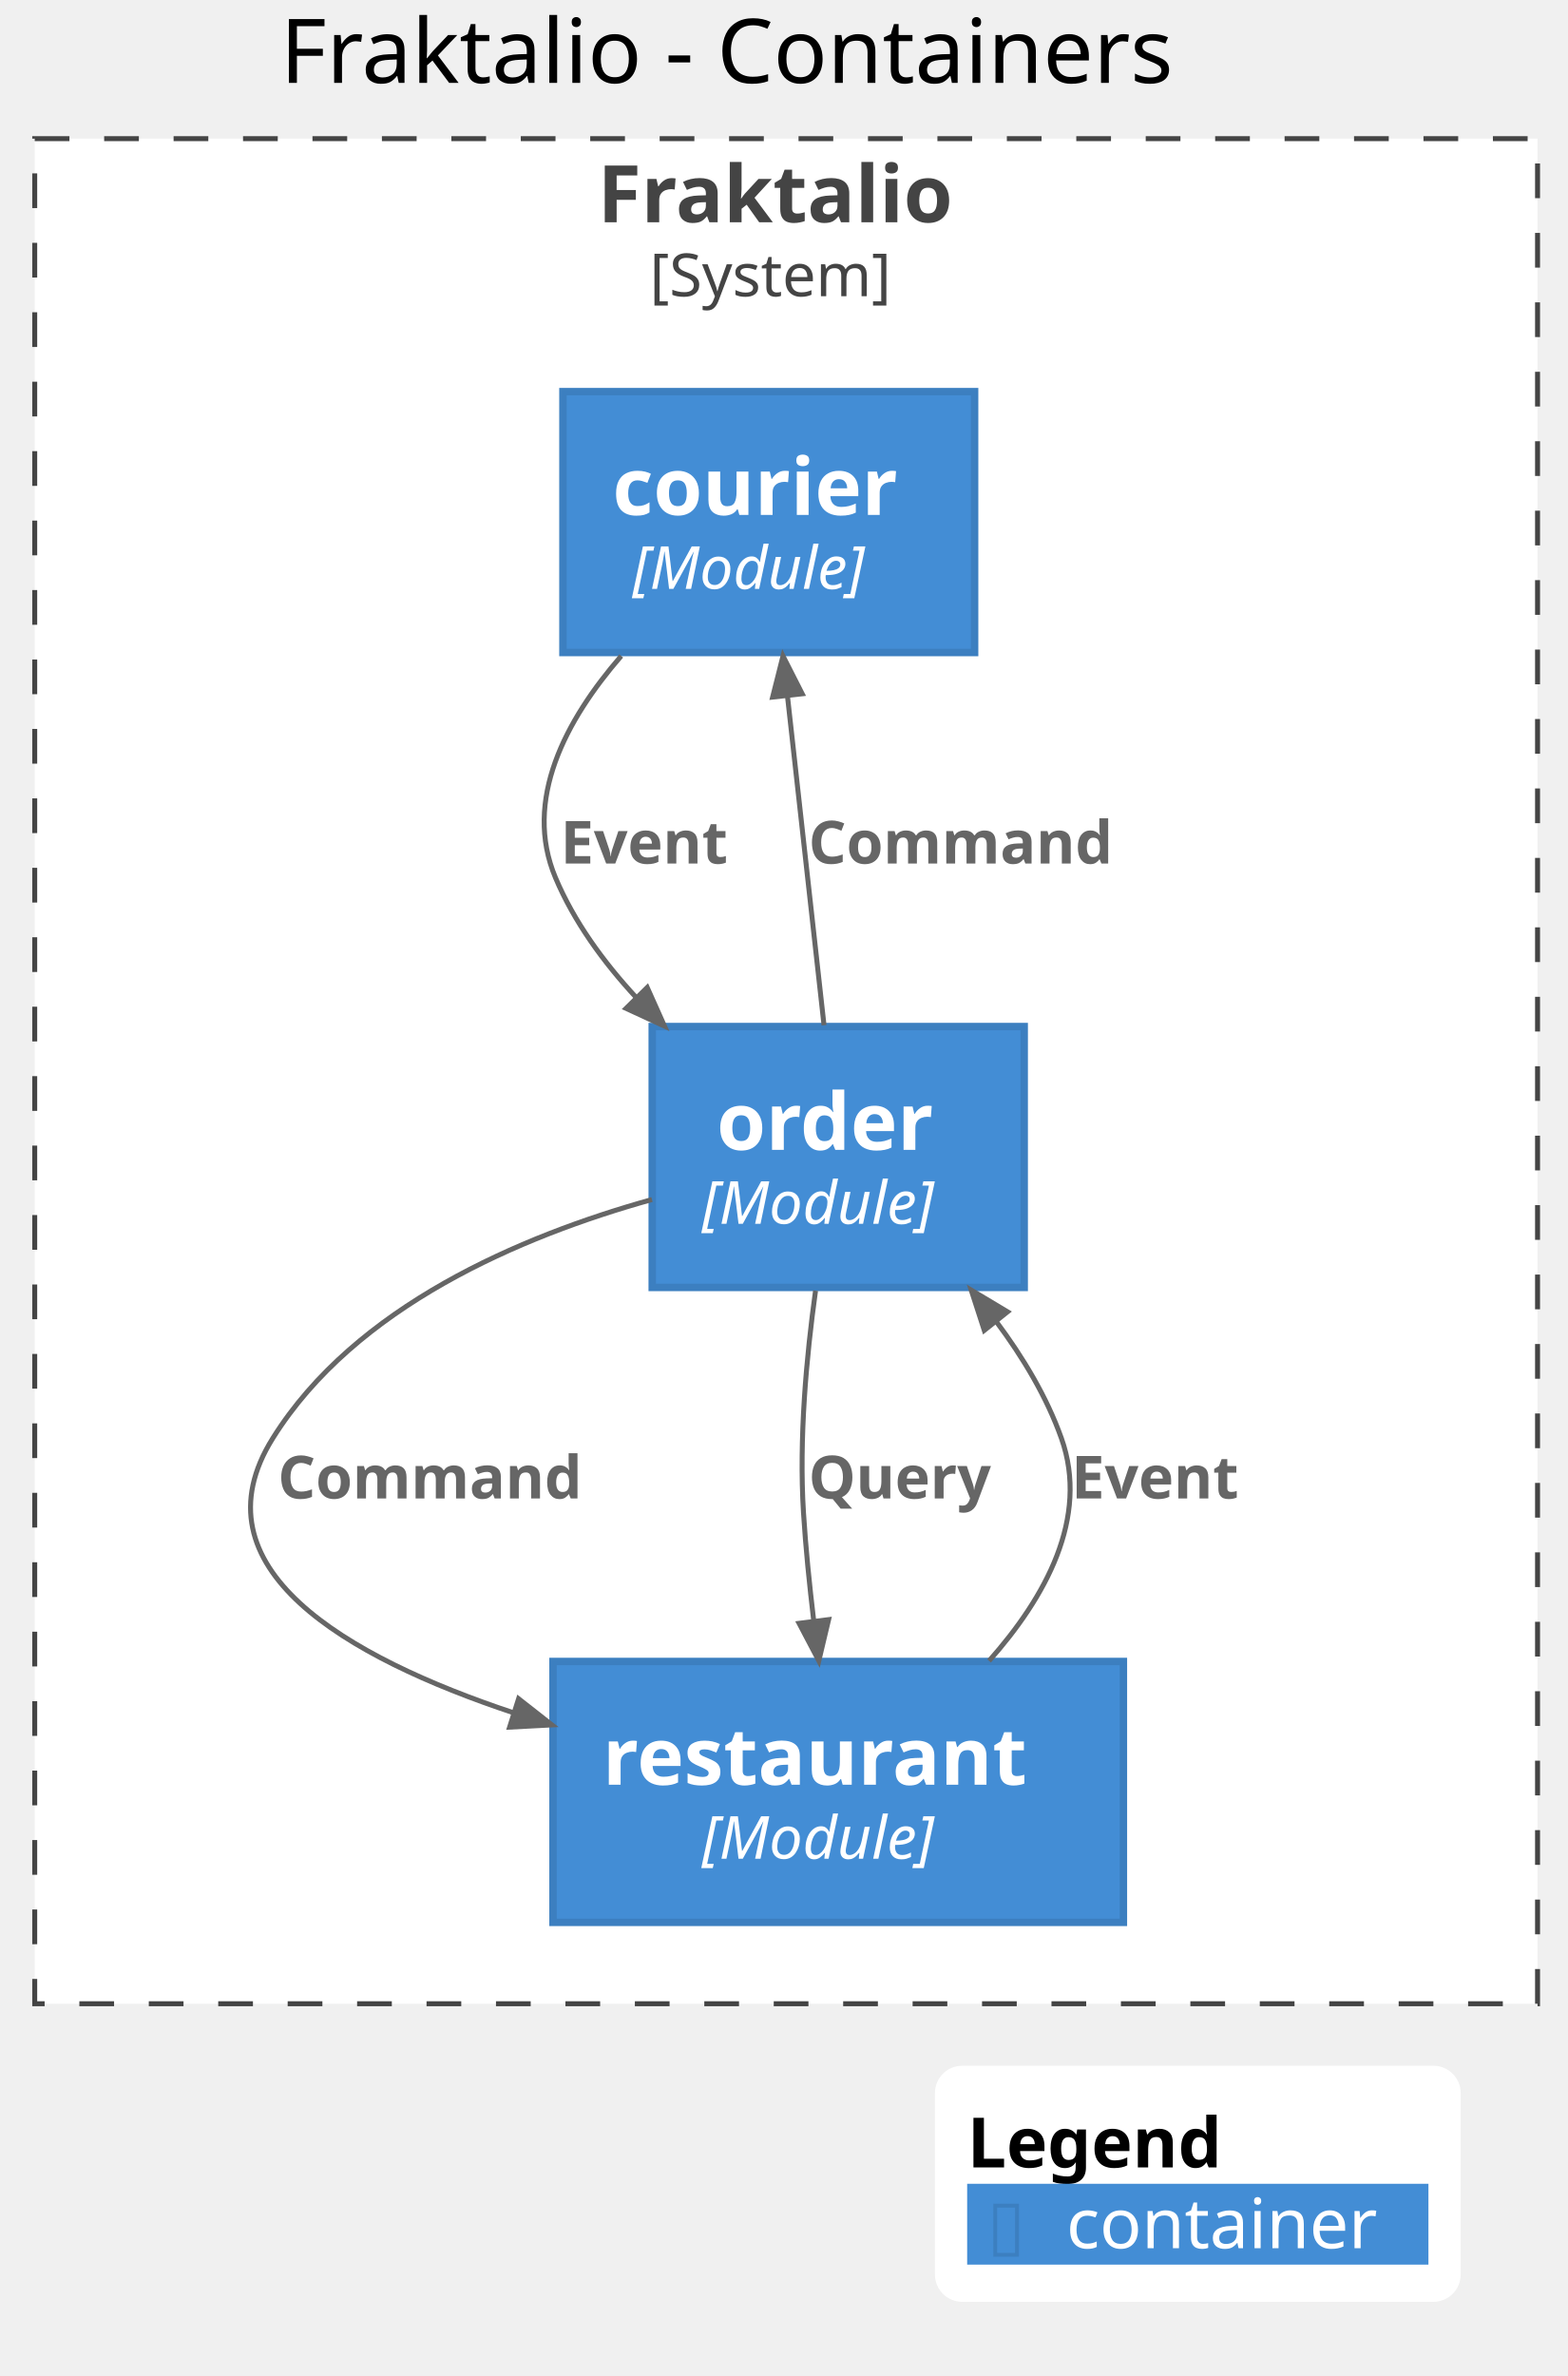
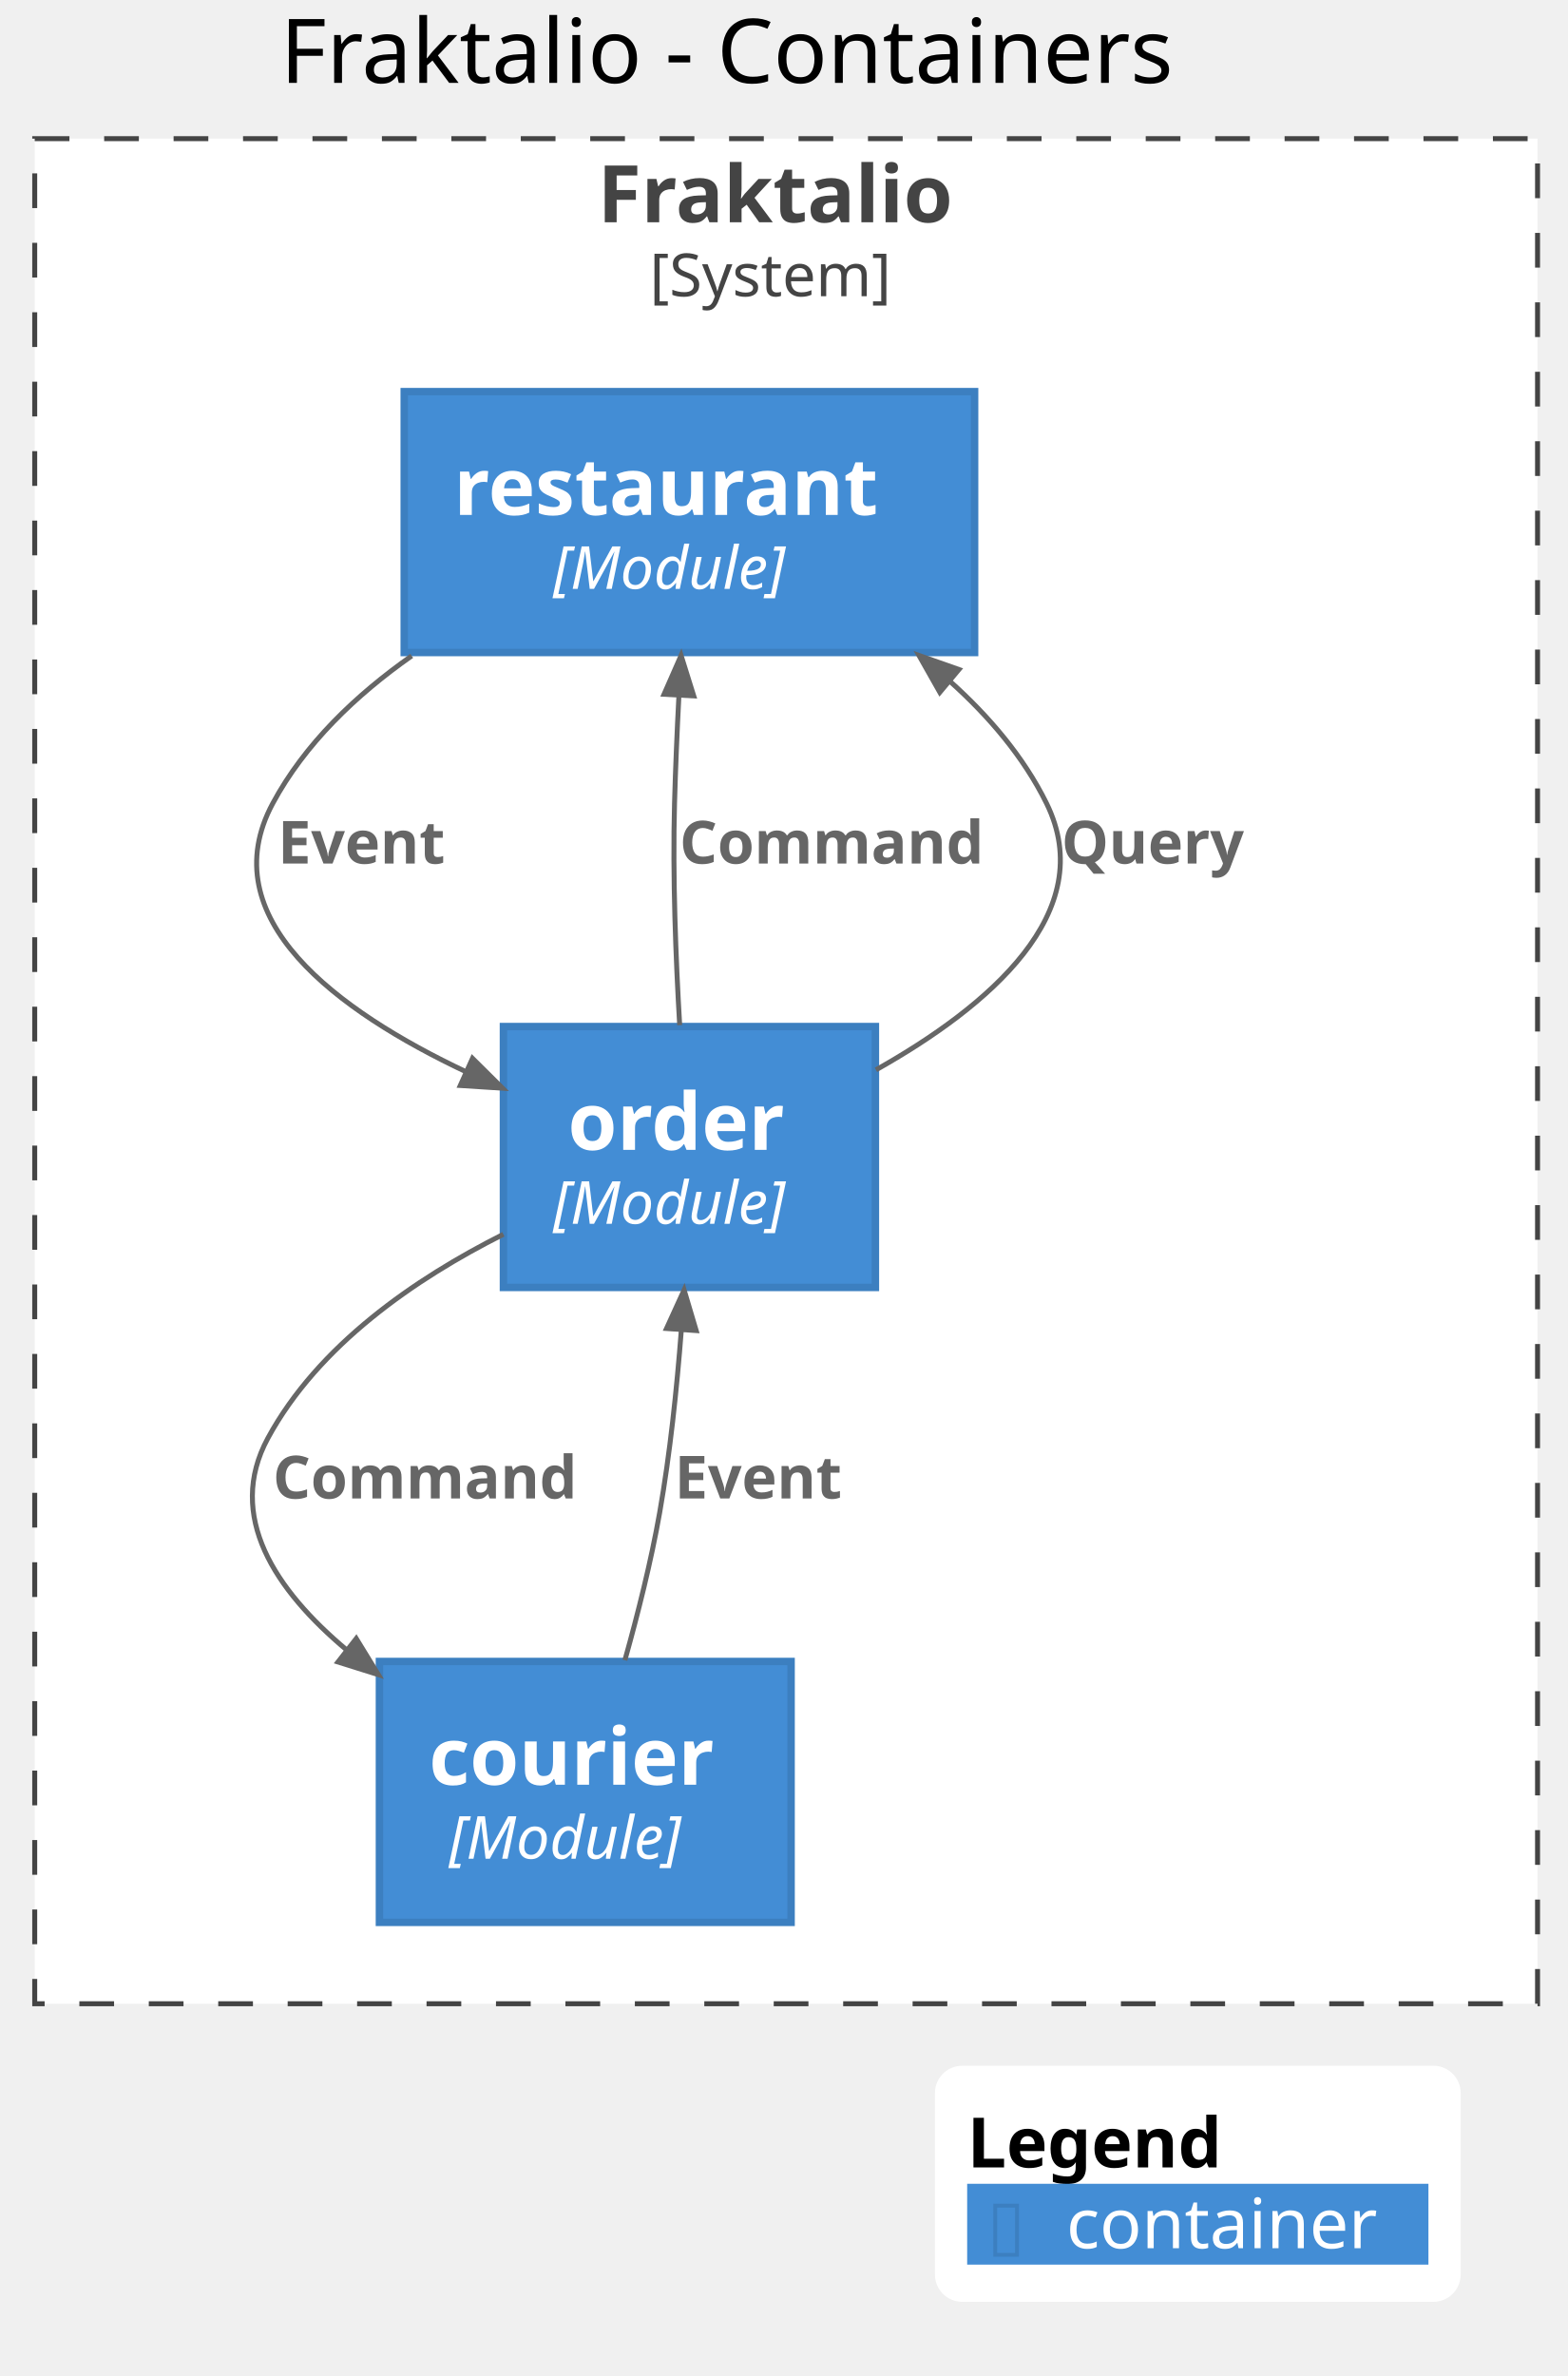
<svg xmlns="http://www.w3.org/2000/svg" contentScriptType="application/ecmascript" contentStyleType="text/css" height="479px" preserveAspectRatio="none" style="width:316px;height:479px;background:#FFFFFF;" version="1.1" viewBox="0 0 316 479" width="316px" zoomAndPan="magnify">
  <defs />
  <g>
    <text fill="#000000" font-family="sans-serif" font-size="18" lengthAdjust="spacing" textLength="190" x="56.5" y="16.708">Fraktalio - Containers</text>
    <rect fill="#FFFFFF" height="376" style="stroke:#444444;stroke-width:1.0;stroke-dasharray:7.0,7.0;" width="303" x="7" y="27.953" />
    <text fill="#444444" font-family="sans-serif" font-size="16" font-weight="bold" lengthAdjust="spacing" textLength="76" x="120.5" y="44.805">Fraktalio</text>
    <text fill="#444444" font-family="sans-serif" font-size="12" lengthAdjust="spacing" textLength="55" x="131" y="59.717">[System]</text>
-     <rect fill="#438DD5" height="52.594" style="stroke:#3C7FC0;stroke-width:1.5;" width="83" x="113.5" y="78.953" />
-     <text fill="#FFFFFF" font-family="sans-serif" font-size="16" font-weight="bold" lengthAdjust="spacing" textLength="63" x="123.5" y="103.805">courier</text>
-     <text fill="#FFFFFF" font-family="sans-serif" font-size="12" font-style="italic" lengthAdjust="spacing" textLength="55" x="127.5" y="118.717">[Module]</text>
-     <rect fill="#438DD5" height="52.594" style="stroke:#3C7FC0;stroke-width:1.5;" width="75" x="131.5" y="206.953" />
-     <text fill="#FFFFFF" font-family="sans-serif" font-size="16" font-weight="bold" lengthAdjust="spacing" textLength="49" x="144.5" y="231.805">order</text>
-     <text fill="#FFFFFF" font-family="sans-serif" font-size="12" font-style="italic" lengthAdjust="spacing" textLength="55" x="141.5" y="246.717">[Module]</text>
-     <rect fill="#438DD5" height="52.594" style="stroke:#3C7FC0;stroke-width:1.5;" width="115" x="111.5" y="334.953" />
-     <text fill="#FFFFFF" font-family="sans-serif" font-size="16" font-weight="bold" lengthAdjust="spacing" textLength="95" x="121.5" y="359.805">restaurant</text>
-     <text fill="#FFFFFF" font-family="sans-serif" font-size="12" font-style="italic" lengthAdjust="spacing" textLength="55" x="141.5" y="374.717">[Module]</text>
-     <path d="M199.41,334.833 C210.76,322.063 219.68,305.963 214,289.953 C211.05,281.633 206.26,273.643 200.88,266.443 " fill="none" id="Fraktalio.restaurant-to-Fraktalio.order" style="stroke:#666666;stroke-width:1.0;" />
-     <polygon fill="#666666" points="195.81,260.073,198.449,268.199,203.142,264.46,195.81,260.073" style="stroke:#666666;stroke-width:1.0;" />
-     <text fill="#666666" font-family="sans-serif" font-size="12" font-weight="bold" lengthAdjust="spacing" textLength="39" x="216" y="302.092">Event</text>
-     <path d="M131.45,241.823 C105.07,249.173 71.63,263.353 55,289.953 C38.65,316.093 69.76,334.053 103.58,345.313 " fill="none" id="Fraktalio.order-to-Fraktalio.restaurant" style="stroke:#666666;stroke-width:1.0;" />
-     <polygon fill="#666666" points="111.28,347.743,104.558,342.469,102.748,348.19,111.28,347.743" style="stroke:#666666;stroke-width:1.0;" />
-     <text fill="#666666" font-family="sans-serif" font-size="12" font-weight="bold" lengthAdjust="spacing" textLength="69" x="56" y="302.092">Command</text>
-     <path d="M164.43,260.203 C162.58,273.533 161.07,290.103 162,304.953 C162.44,311.993 163.2,319.493 164.05,326.643 " fill="none" id="Fraktalio.order-to-Fraktalio.restaurant-1" style="stroke:#666666;stroke-width:1.0;" />
-     <polygon fill="#666666" points="165.09,334.823,167.067,326.511,161.114,327.26,165.09,334.823" style="stroke:#666666;stroke-width:1.0;" />
-     <text fill="#666666" font-family="sans-serif" font-size="12" font-weight="bold" lengthAdjust="spacing" textLength="42" x="163" y="302.092">Query</text>
-     <path d="M125.25,132.243 C114.04,145.173 105.42,161.363 112,176.953 C115.73,185.803 121.64,193.933 128.27,201.093 " fill="none" id="Fraktalio.courier-to-Fraktalio.order" style="stroke:#666666;stroke-width:1.0;" />
-     <polygon fill="#666666" points="133.98,206.873,130.494,199.073,126.224,203.288,133.98,206.873" style="stroke:#666666;stroke-width:1.0;" />
-     <text fill="#666666" font-family="sans-serif" font-size="12" font-weight="bold" lengthAdjust="spacing" textLength="39" x="113" y="174.092">Event</text>
-     <path d="M166.14,206.683 C164.01,187.503 161.07,161.123 158.76,140.253 " fill="none" id="Fraktalio.order-to-Fraktalio.courier" style="stroke:#666666;stroke-width:1.0;" />
-     <polygon fill="#666666" points="157.87,132.253,155.775,140.536,161.738,139.871,157.87,132.253" style="stroke:#666666;stroke-width:1.0;" />
-     <text fill="#666666" font-family="sans-serif" font-size="12" font-weight="bold" lengthAdjust="spacing" textLength="69" x="163" y="174.092">Command</text>
+     <rect fill="#438DD5" height="52.594" style="stroke:#3C7FC0;stroke-width:1.5;" width="115" x="81.5" y="78.953" />
+     <text fill="#FFFFFF" font-family="sans-serif" font-size="16" font-weight="bold" lengthAdjust="spacing" textLength="95" x="91.5" y="103.805">restaurant</text>
+     <text fill="#FFFFFF" font-family="sans-serif" font-size="12" font-style="italic" lengthAdjust="spacing" textLength="55" x="111.5" y="118.717">[Module]</text>
+     <rect fill="#438DD5" height="52.594" style="stroke:#3C7FC0;stroke-width:1.5;" width="75" x="101.5" y="206.953" />
+     <text fill="#FFFFFF" font-family="sans-serif" font-size="16" font-weight="bold" lengthAdjust="spacing" textLength="49" x="114.5" y="231.805">order</text>
+     <text fill="#FFFFFF" font-family="sans-serif" font-size="12" font-style="italic" lengthAdjust="spacing" textLength="55" x="111.5" y="246.717">[Module]</text>
+     <rect fill="#438DD5" height="52.594" style="stroke:#3C7FC0;stroke-width:1.5;" width="83" x="76.5" y="334.953" />
+     <text fill="#FFFFFF" font-family="sans-serif" font-size="16" font-weight="bold" lengthAdjust="spacing" textLength="63" x="86.5" y="359.805">courier</text>
+     <text fill="#FFFFFF" font-family="sans-serif" font-size="12" font-style="italic" lengthAdjust="spacing" textLength="55" x="90.5" y="374.717">[Module]</text>
+     <path d="M83.01,132.223 C71.78,140.103 61.46,149.943 55,161.953 C42.55,185.093 67.95,203.773 93.99,216.083 " fill="none" id="Fraktalio.restaurant-to-Fraktalio.order" style="stroke:#666666;stroke-width:1.0;" />
+     <polygon fill="#666666" points="101.33,219.383,95.266,213.364,92.804,218.835,101.33,219.383" style="stroke:#666666;stroke-width:1.0;" />
+     <text fill="#666666" font-family="sans-serif" font-size="12" font-weight="bold" lengthAdjust="spacing" textLength="39" x="56" y="174.092">Event</text>
+     <path d="M137.04,206.673 C136.25,193.333 135.6,176.773 136,161.953 C136.19,154.953 136.51,147.453 136.88,140.313 " fill="none" id="Fraktalio.order-to-Fraktalio.restaurant" style="stroke:#666666;stroke-width:1.0;" />
+     <polygon fill="#666666" points="137.32,132.143,133.882,139.965,139.872,140.297,137.32,132.143" style="stroke:#666666;stroke-width:1.0;" />
+     <text fill="#666666" font-family="sans-serif" font-size="12" font-weight="bold" lengthAdjust="spacing" textLength="69" x="137" y="174.092">Command</text>
+     <path d="M176.61,215.683 C199.26,202.953 221.81,183.933 211,161.953 C206.39,152.583 199.36,144.353 191.46,137.293 " fill="none" id="Fraktalio.order-to-Fraktalio.restaurant-1" style="stroke:#666666;stroke-width:1.0;" />
+     <polygon fill="#666666" points="185.28,132.133,189.488,139.569,193.34,134.968,185.28,132.133" style="stroke:#666666;stroke-width:1.0;" />
+     <text fill="#666666" font-family="sans-serif" font-size="12" font-weight="bold" lengthAdjust="spacing" textLength="42" x="214" y="174.092">Query</text>
+     <path d="M125.99,334.693 C128.6,325.403 131.27,314.783 133,304.953 C135.09,293.073 136.46,279.943 137.36,268.263 " fill="none" id="Fraktalio.courier-to-Fraktalio.order" style="stroke:#666666;stroke-width:1.0;" />
+     <polygon fill="#666666" points="137.93,260.053,134.381,267.825,140.366,268.243,137.93,260.053" style="stroke:#666666;stroke-width:1.0;" />
+     <text fill="#666666" font-family="sans-serif" font-size="12" font-weight="bold" lengthAdjust="spacing" textLength="39" x="136" y="302.092">Event</text>
+     <path d="M101.49,248.833 C83.7,257.773 64.15,271.203 54,289.953 C45.53,305.603 55.49,320.553 69.89,332.623 " fill="none" id="Fraktalio.order-to-Fraktalio.courier" style="stroke:#666666;stroke-width:1.0;" />
+     <polygon fill="#666666" points="76.29,337.613,71.827,330.327,68.137,335.058,76.29,337.613" style="stroke:#666666;stroke-width:1.0;" />
+     <text fill="#666666" font-family="sans-serif" font-size="12" font-weight="bold" lengthAdjust="spacing" textLength="69" x="55" y="302.092">Command</text>
    <rect fill="#FFFFFF" height="46.594" rx="5" ry="5" style="stroke:#FFFFFF;stroke-width:1.0;" width="105" x="189" y="416.953" />
    <rect height="16.297" style="stroke:none;stroke-width:1.0;fill:none;" width="93" x="195" y="423.953" />
    <text fill="#000000" font-family="sans-serif" font-size="14" font-weight="bold" lengthAdjust="spacing" textLength="59" x="195" y="436.948">Legend</text>
    <text fill="#FFFFFF" font-family="sans-serif" font-size="14" lengthAdjust="spacing" textLength="0" x="258" y="436.948" />
    <rect fill="#438DD5" height="16.297" style="stroke:none;stroke-width:1.0;" width="93" x="195" y="440.25" />
    <text fill="#3C7FC0" font-family="sans-serif" font-size="14" lengthAdjust="spacing" textLength="8" x="199" y="453.245">▯</text>
    <text fill="#FFFFFF" font-family="sans-serif" font-size="14" lengthAdjust="spacing" textLength="0" x="211" y="453.245" />
    <text fill="#FFFFFF" font-family="sans-serif" font-size="14" lengthAdjust="spacing" textLength="65" x="215" y="453.245">container</text>
    <text fill="#FFFFFF" font-family="sans-serif" font-size="14" lengthAdjust="spacing" textLength="0" x="288" y="453.245" />
    <line style="stroke:#00000000;stroke-width:1.0;" x1="195" x2="288" y1="423.953" y2="423.953" />
    <line style="stroke:#00000000;stroke-width:1.0;" x1="195" x2="288" y1="440.25" y2="440.25" />
    <line style="stroke:#00000000;stroke-width:1.0;" x1="195" x2="288" y1="456.547" y2="456.547" />
    <line style="stroke:#00000000;stroke-width:1.0;" x1="195" x2="195" y1="423.953" y2="456.547" />
    <line style="stroke:#00000000;stroke-width:1.0;" x1="288" x2="288" y1="423.953" y2="456.547" />
  </g>
</svg>
